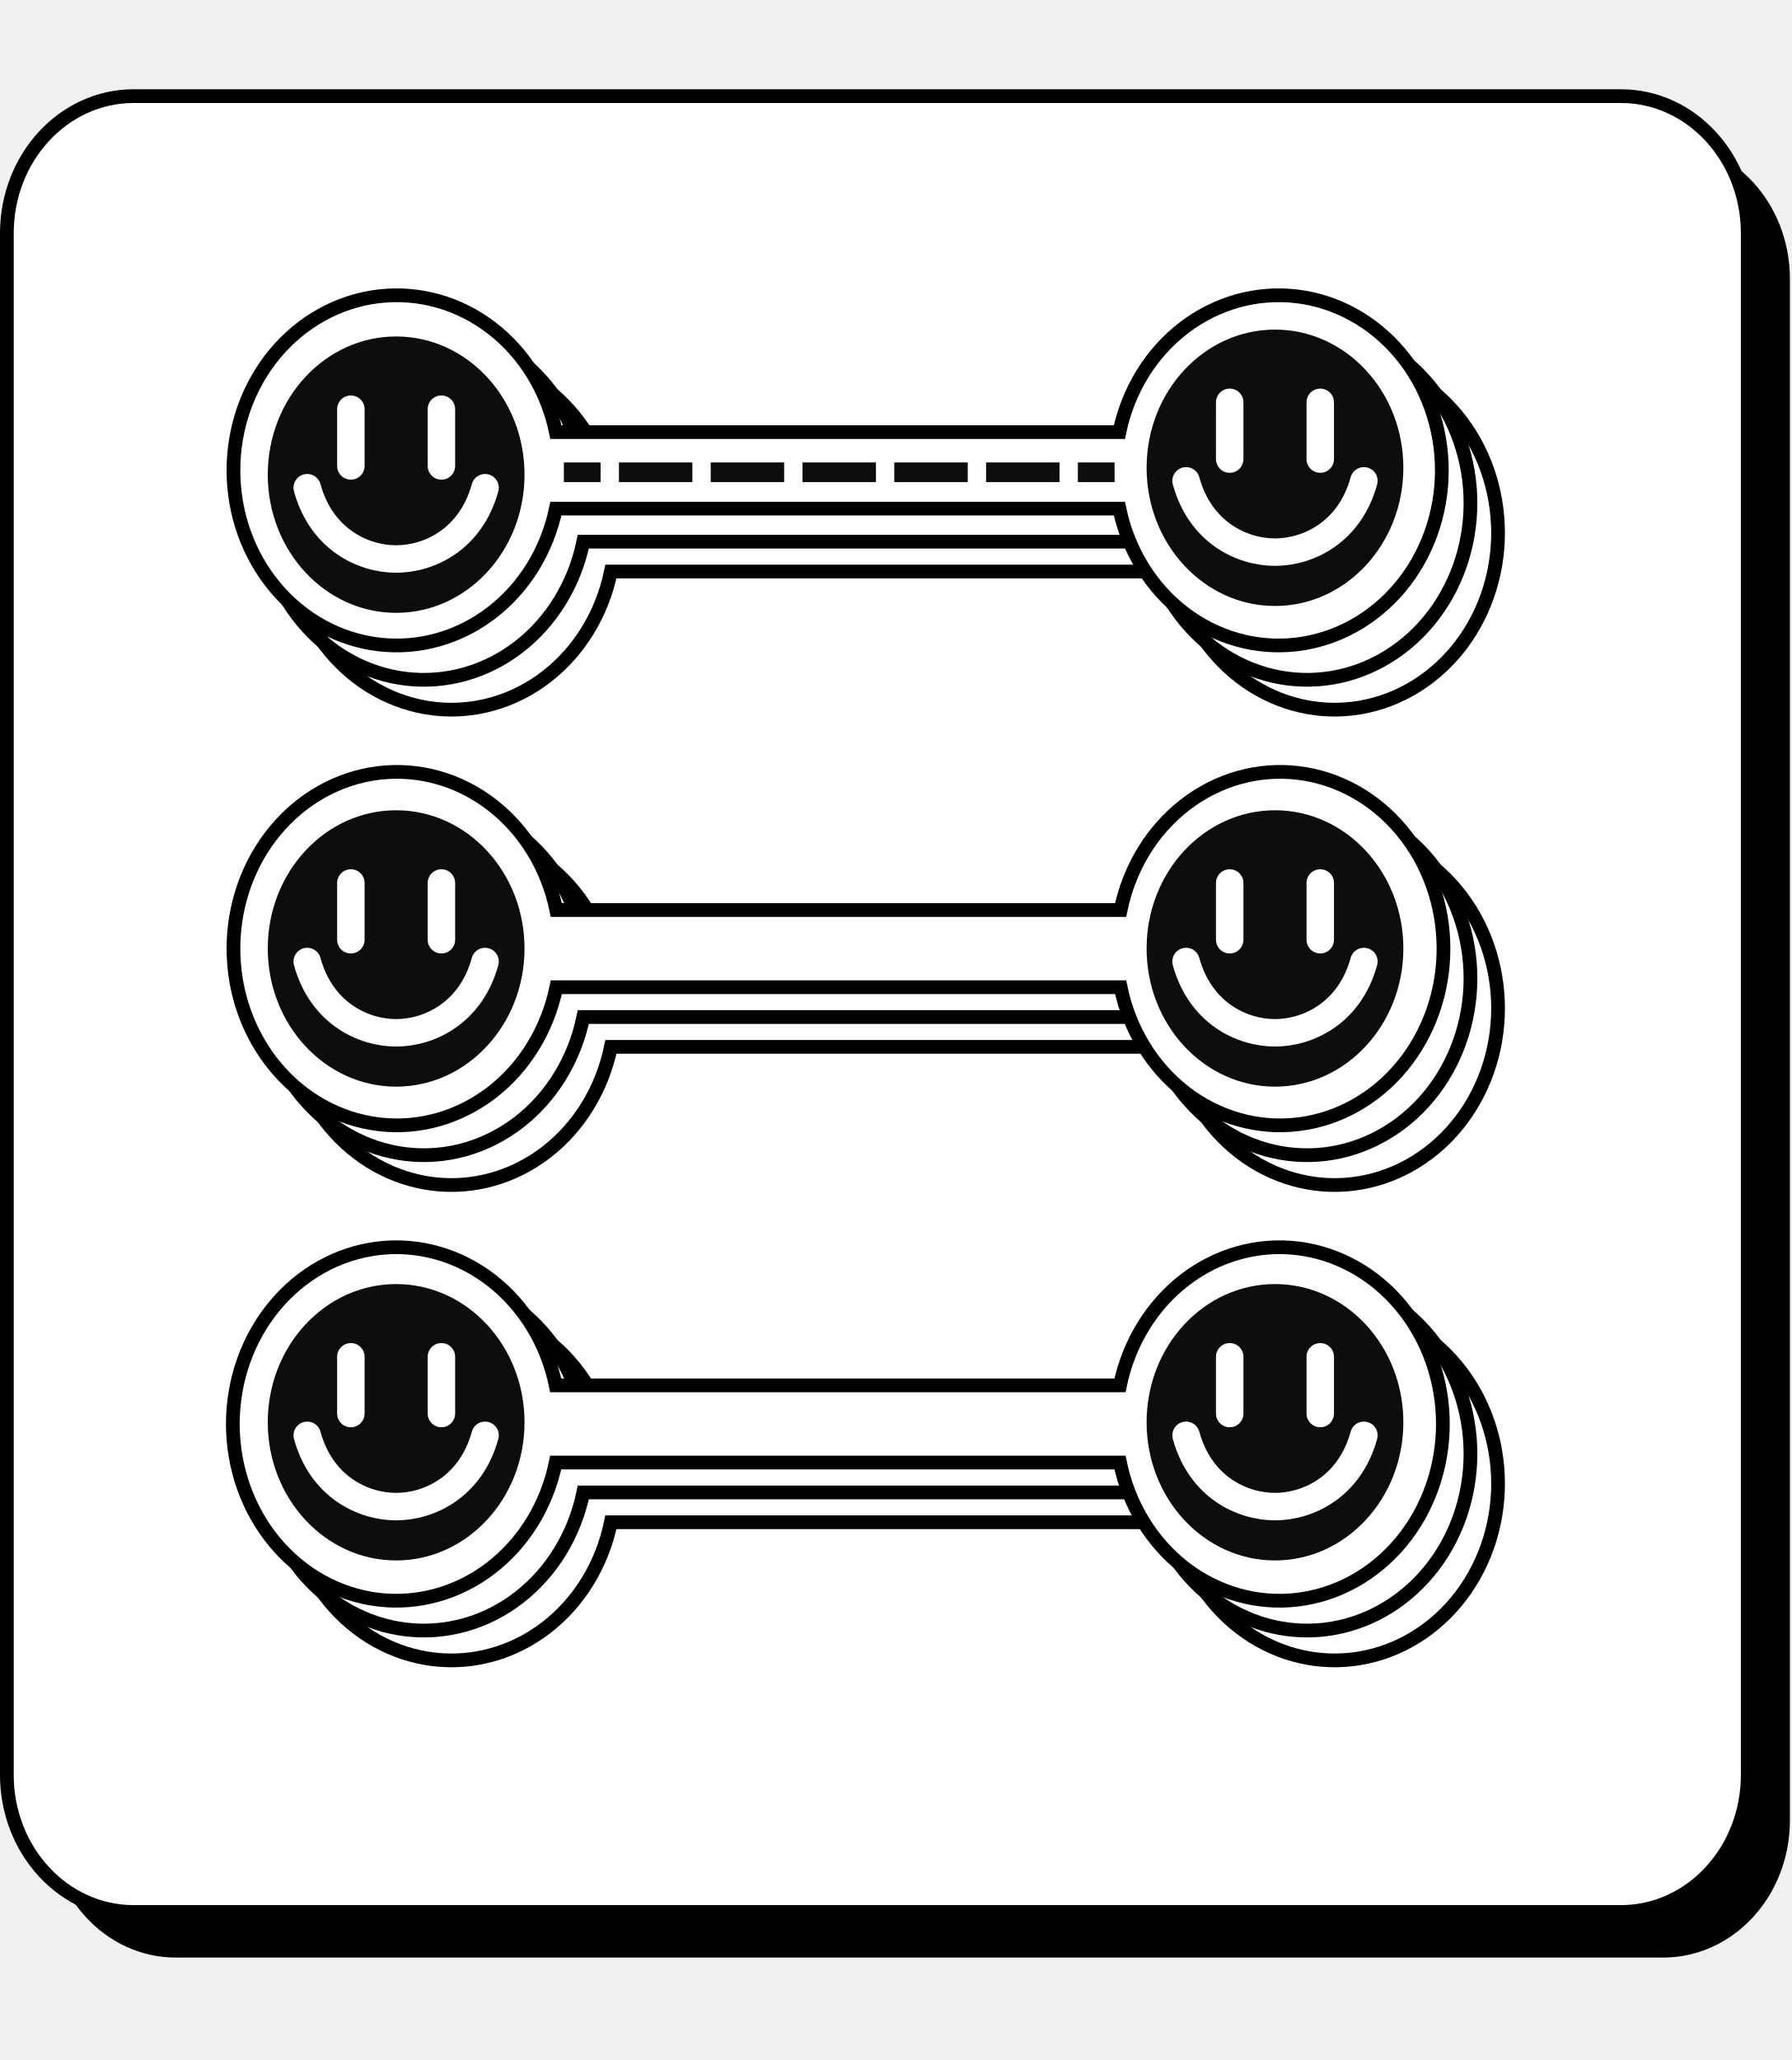
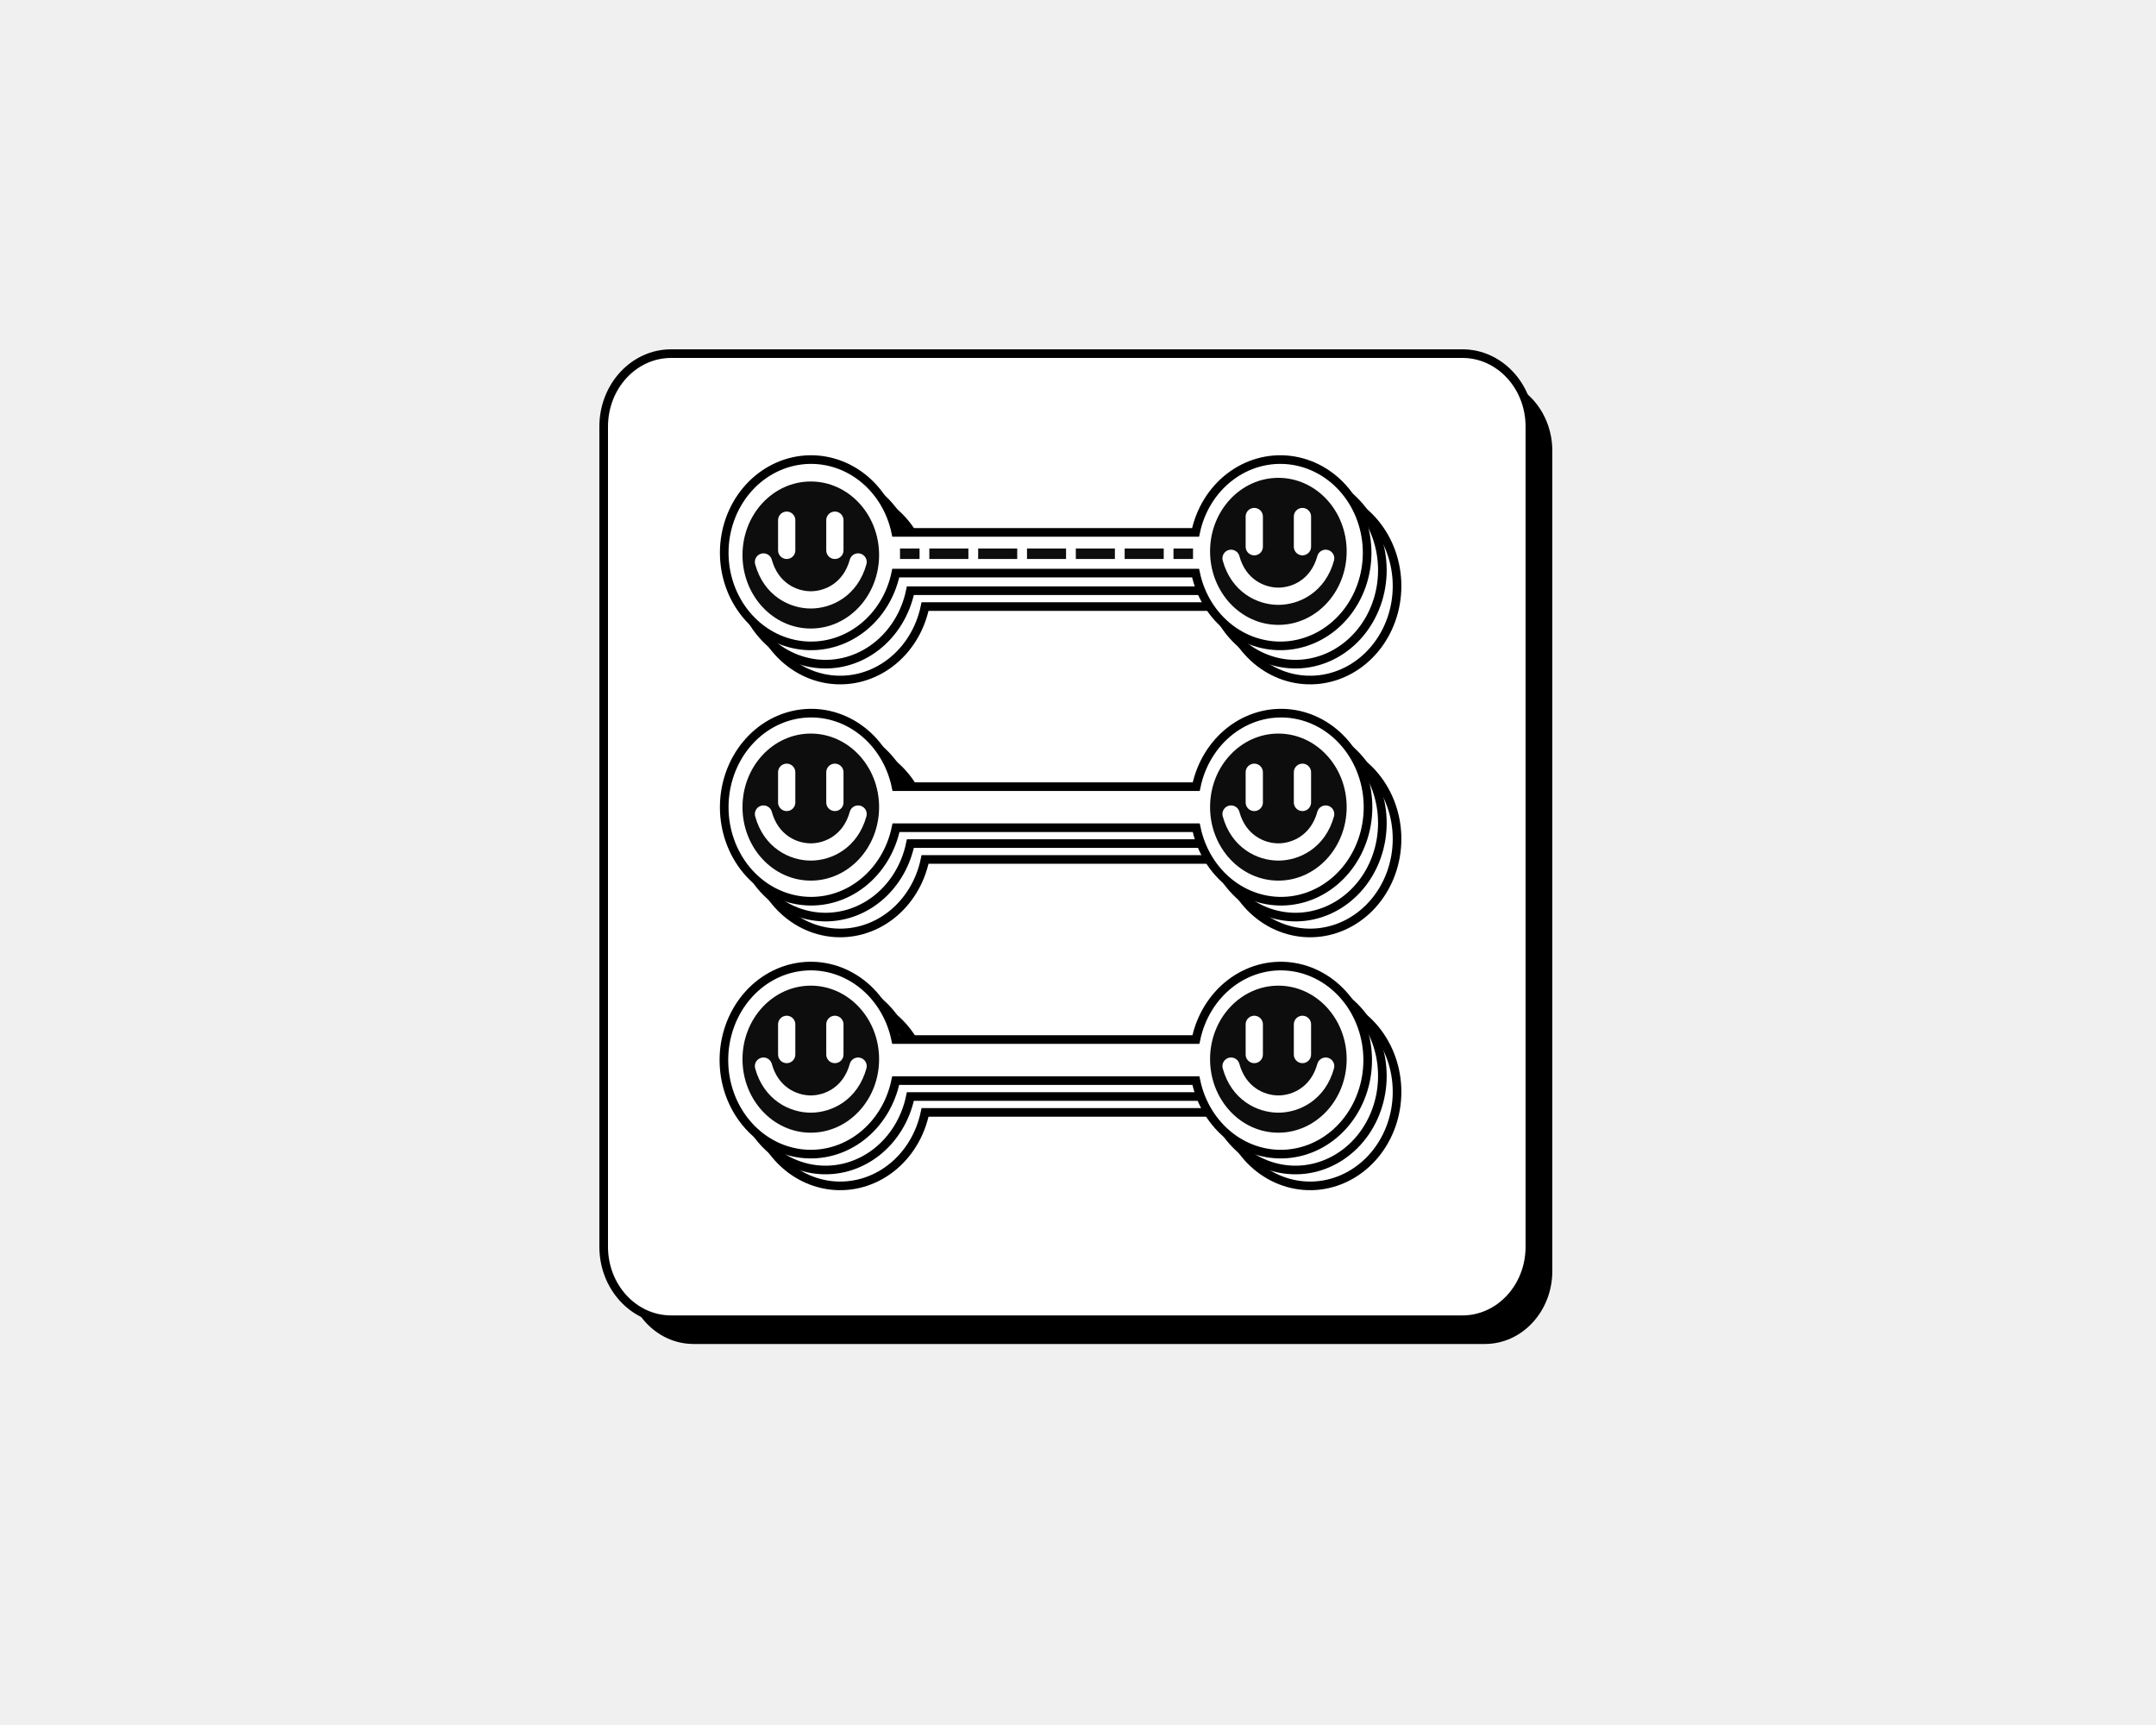
- <svg xmlns="http://www.w3.org/2000/svg" width="261" height="300" viewBox="0 0 261 300" fill="none">
-   <path d="M242.228 20.639H25.606C15.408 20.639 7.14 29.579 7.14 40.608V265.114C7.14 276.143 15.408 285.083 25.606 285.083H242.228C252.427 285.083 260.694 276.143 260.694 265.114V40.608C260.694 29.579 252.427 20.639 242.228 20.639Z" fill="black" />
-   <path d="M236.088 14H19.466C9.267 14 1 22.94 1 33.969V258.474C1 269.503 9.267 278.443 19.466 278.443H236.088C246.286 278.443 254.554 269.503 254.554 258.474V33.969C254.554 22.94 246.286 14 236.088 14Z" fill="white" stroke="black" stroke-width="2" stroke-miterlimit="10" />
-   <path d="M214.171 73.266C214.171 79.603 212.009 85.716 208.099 90.436C204.19 95.157 198.807 98.151 192.983 98.847C187.158 99.543 181.301 97.891 176.533 94.207C171.765 90.524 168.421 85.068 167.142 78.884H84.96C83.681 85.068 80.336 90.524 75.568 94.208C70.8 97.891 64.942 99.543 59.118 98.847C53.293 98.151 47.911 95.156 44.002 90.435C40.092 85.715 37.93 79.601 37.93 73.264C37.93 66.927 40.092 60.813 44.002 56.092C47.911 51.372 53.293 48.377 59.118 47.68C64.942 46.984 70.8 48.636 75.568 52.32C80.336 56.003 83.681 61.459 84.96 67.643H167.142C168.421 61.459 171.766 56.003 176.534 52.319C181.303 48.636 187.16 46.984 192.985 47.681C198.809 48.377 204.192 51.372 208.101 56.093C212.01 60.814 214.172 66.929 214.171 73.266Z" stroke="black" stroke-width="2" stroke-miterlimit="10" />
-   <path d="M218.189 77.611C218.188 83.948 216.026 90.062 212.117 94.782C208.207 99.502 202.825 102.497 197 103.193C191.176 103.889 185.319 102.237 180.551 98.553C175.783 94.87 172.439 89.414 171.159 83.23H88.978C87.698 89.414 84.354 94.87 79.586 98.553C74.817 102.237 68.96 103.889 63.136 103.193C57.311 102.497 51.929 99.501 48.019 94.781C44.11 90.06 41.948 83.946 41.948 77.609C41.948 71.272 44.11 65.158 48.019 60.437C51.929 55.717 57.311 52.722 63.136 52.026C68.96 51.329 74.817 52.981 79.586 56.665C84.354 60.348 87.698 65.805 88.978 71.989H171.159C172.439 65.804 175.783 60.348 180.552 56.665C185.32 52.981 191.178 51.329 197.002 52.026C202.827 52.722 208.209 55.718 212.119 60.439C216.028 65.16 218.189 71.274 218.189 77.611V77.611Z" stroke="black" stroke-width="2" stroke-miterlimit="10" />
-   <path d="M214.171 142.495C214.171 148.832 212.009 154.946 208.099 159.666C204.189 164.386 198.807 167.381 192.983 168.077C187.158 168.772 181.301 167.12 176.533 163.437C171.765 159.753 168.421 154.297 167.142 148.113H84.96C83.681 154.297 80.336 159.754 75.568 163.437C70.8 167.121 64.942 168.772 59.118 168.076C53.293 167.38 47.911 164.385 44.002 159.664C40.092 154.944 37.93 148.83 37.93 142.493C37.93 136.156 40.092 130.041 44.002 125.321C47.911 120.6 53.293 117.605 59.118 116.909C64.942 116.213 70.8 117.865 75.568 121.548C80.336 125.232 83.681 130.688 84.96 136.872H167.142C168.421 130.688 171.766 125.231 176.534 121.548C181.303 117.864 187.16 116.213 192.985 116.909C198.809 117.605 204.192 120.601 208.101 125.322C212.01 130.043 214.172 136.158 214.171 142.495Z" stroke="black" stroke-width="2" stroke-miterlimit="10" />
-   <path d="M218.189 146.841C218.188 153.178 216.026 159.291 212.117 164.012C208.207 168.732 202.825 171.726 197 172.422C191.176 173.118 185.319 171.466 180.551 167.783C175.783 164.099 172.439 158.643 171.159 152.459H88.978C87.698 158.643 84.354 164.099 79.586 167.783C74.817 171.466 68.96 173.118 63.136 172.422C57.311 171.726 51.929 168.731 48.019 164.01C44.11 159.29 41.948 153.176 41.948 146.839C41.948 140.502 44.11 134.388 48.019 129.667C51.929 124.946 57.311 121.951 63.136 121.255C68.96 120.559 74.817 122.211 79.586 125.894C84.354 129.578 87.698 135.034 88.978 141.218H171.159C172.439 135.034 175.783 129.578 180.552 125.894C185.32 122.211 191.178 120.559 197.002 121.255C202.827 121.952 208.209 124.947 212.119 129.668C216.028 134.389 218.189 140.504 218.189 146.841H218.189Z" stroke="black" stroke-width="2" stroke-miterlimit="10" />
-   <path d="M210.241 138.149C210.241 144.486 208.079 150.6 204.169 155.32C200.26 160.04 194.877 163.035 189.053 163.731C183.229 164.427 177.371 162.775 172.603 159.091C167.835 155.408 164.491 149.952 163.212 143.768H81.03C79.751 149.952 76.406 155.408 71.638 159.092C66.87 162.775 61.013 164.427 55.188 163.731C49.363 163.035 43.981 160.04 40.072 155.319C36.162 150.598 34.001 144.484 34.001 138.147C34.001 131.81 36.162 125.696 40.072 120.976C43.981 116.255 49.363 113.26 55.188 112.564C61.013 111.868 66.87 113.519 71.638 117.203C76.406 120.886 79.751 126.343 81.03 132.527H163.212C164.491 126.342 167.836 120.886 172.604 117.203C177.373 113.519 183.23 111.867 189.055 112.564C194.88 113.26 200.262 116.256 204.171 120.977C208.08 125.698 210.242 131.812 210.241 138.149Z" fill="white" stroke="black" stroke-width="2" stroke-miterlimit="10" />
-   <path d="M214.171 211.723C214.171 218.059 212.009 224.173 208.099 228.893C204.189 233.613 198.807 236.608 192.983 237.304C187.158 238 181.301 236.348 176.533 232.664C171.765 228.981 168.421 223.525 167.142 217.341H84.96C83.681 223.525 80.336 228.981 75.568 232.665C70.8 236.348 64.942 238 59.118 237.304C53.293 236.608 47.911 233.613 44.002 228.892C40.092 224.172 37.93 218.057 37.93 211.721C37.93 205.384 40.092 199.27 44.002 194.549C47.911 189.829 53.293 186.833 59.118 186.137C64.942 185.441 70.8 187.093 75.568 190.777C80.336 194.46 83.681 199.916 84.96 206.1H167.142C168.421 199.916 171.766 194.46 176.534 190.776C181.303 187.093 187.16 185.441 192.985 186.138C198.809 186.834 204.192 189.829 208.101 194.55C212.01 199.271 214.172 205.386 214.171 211.723Z" stroke="black" stroke-width="2" stroke-miterlimit="10" />
-   <path d="M218.189 216.069C218.188 222.406 216.026 228.519 212.117 233.24C208.207 237.96 202.825 240.954 197 241.65C191.176 242.346 185.319 240.694 180.551 237.011C175.783 233.327 172.439 227.871 171.159 221.687H88.978C87.698 227.871 84.354 233.327 79.586 237.011C74.817 240.694 68.96 242.346 63.136 241.65C57.311 240.954 51.929 237.959 48.019 233.238C44.11 228.518 41.948 222.404 41.948 216.067C41.948 209.73 44.11 203.616 48.019 198.895C51.929 194.175 57.311 191.18 63.136 190.484C68.96 189.788 74.817 191.439 79.586 195.123C84.354 198.806 87.698 204.262 88.978 210.446H171.159C172.439 204.262 175.783 198.806 180.552 195.123C185.32 191.439 191.178 189.788 197.002 190.484C202.827 191.18 208.209 194.176 212.119 198.897C216.028 203.618 218.189 209.732 218.189 216.069V216.069Z" stroke="black" stroke-width="2" stroke-miterlimit="10" />
-   <path d="M210.151 207.378C210.151 213.715 207.989 219.829 204.079 224.549C200.17 229.269 194.787 232.264 188.963 232.96C183.139 233.655 177.282 232.003 172.514 228.32C167.745 224.636 164.401 219.18 163.122 212.996H80.94C79.661 219.181 76.317 224.637 71.548 228.32C66.78 232.004 60.923 233.656 55.098 232.959C49.274 232.263 43.891 229.268 39.982 224.548C36.072 219.827 33.911 213.713 33.911 207.376C33.911 201.039 36.072 194.925 39.982 190.204C43.891 185.483 49.274 182.488 55.098 181.792C60.923 181.096 66.78 182.748 71.548 186.432C76.317 190.115 79.661 195.571 80.94 201.755H163.122C164.402 195.571 167.746 190.115 172.514 186.431C177.283 182.748 183.14 181.096 188.965 181.792C194.79 182.489 200.172 185.484 204.081 190.205C207.991 194.926 210.152 201.041 210.151 207.378Z" fill="white" stroke="black" stroke-width="2" stroke-miterlimit="10" />
-   <path d="M210 68.502C210 74.78 207.84 80.837 203.936 85.513C200.032 90.189 194.657 93.156 188.841 93.846C183.024 94.535 177.175 92.898 172.414 89.249C167.652 85.6 164.313 80.195 163.035 74.068H80.966C79.688 80.195 76.348 85.6 71.586 89.249C66.824 92.899 60.975 94.535 55.158 93.846C49.342 93.156 43.967 90.189 40.063 85.512C36.159 80.835 34 74.778 34 68.5C34 62.222 36.159 56.165 40.063 51.488C43.967 46.811 49.342 43.844 55.158 43.154C60.975 42.465 66.824 44.101 71.586 47.751C76.348 51.4 79.688 56.805 80.966 62.932H163.035C164.313 56.805 167.652 51.399 172.414 47.75C177.176 44.101 183.026 42.465 188.843 43.154C194.659 43.844 200.034 46.812 203.938 51.489C207.842 56.166 210.001 62.224 210 68.502V68.502Z" fill="white" stroke="black" stroke-width="2" stroke-miterlimit="10" />
-   <rect x="82.125" y="67.345" width="5.347" height="2.866" fill="#0D0D0D" />
-   <rect x="156.988" y="67.345" width="5.347" height="2.866" fill="#0D0D0D" />
-   <rect x="90.148" y="67.345" width="10.695" height="2.866" fill="#0D0D0D" />
-   <rect x="103.514" y="67.345" width="10.695" height="2.866" fill="#0D0D0D" />
-   <rect x="116.884" y="67.345" width="10.695" height="2.866" fill="#0D0D0D" />
-   <rect x="130.252" y="67.345" width="10.695" height="2.866" fill="#0D0D0D" />
-   <rect x="143.62" y="67.345" width="10.695" height="2.866" fill="#0D0D0D" />
-   <path d="M57.698 89.249C68.024 89.249 76.395 80.239 76.395 69.124C76.395 58.01 68.024 49 57.698 49C47.371 49 39 58.01 39 69.124C39 80.239 47.371 89.249 57.698 89.249Z" fill="#0D0D0D" />
-   <path d="M51.102 59.592V67.854" stroke="white" stroke-width="4" stroke-miterlimit="10" stroke-linecap="round" />
-   <path d="M64.29 59.592V67.854" stroke="white" stroke-width="4" stroke-miterlimit="10" stroke-linecap="round" />
-   <path d="M70.648 71.028C68.584 78.541 62.526 81.408 57.697 81.408C52.868 81.408 46.81 78.541 44.747 71.028" stroke="white" stroke-width="4" stroke-miterlimit="10" stroke-linecap="round" />
-   <path d="M185.698 88.249C196.024 88.249 204.395 79.239 204.395 68.124C204.395 57.01 196.024 48 185.698 48C175.371 48 167 57.01 167 68.124C167 79.239 175.371 88.249 185.698 88.249Z" fill="#0D0D0D" />
-   <path d="M179.103 58.592V66.854" stroke="white" stroke-width="4" stroke-miterlimit="10" stroke-linecap="round" />
-   <path d="M192.291 58.592V66.854" stroke="white" stroke-width="4" stroke-miterlimit="10" stroke-linecap="round" />
-   <path d="M198.648 70.028C196.584 77.541 190.526 80.408 185.697 80.408C180.868 80.408 174.81 77.541 172.747 70.028" stroke="white" stroke-width="4" stroke-miterlimit="10" stroke-linecap="round" />
-   <path d="M57.698 158.249C68.024 158.249 76.395 149.239 76.395 138.125C76.395 127.01 68.024 118 57.698 118C47.371 118 39 127.01 39 138.125C39 149.239 47.371 158.249 57.698 158.249Z" fill="#0D0D0D" />
-   <path d="M51.102 128.592V136.854" stroke="white" stroke-width="4" stroke-miterlimit="10" stroke-linecap="round" />
-   <path d="M64.29 128.592V136.854" stroke="white" stroke-width="4" stroke-miterlimit="10" stroke-linecap="round" />
-   <path d="M70.648 140.028C68.584 147.541 62.526 150.408 57.697 150.408C52.868 150.408 46.81 147.541 44.747 140.028" stroke="white" stroke-width="4" stroke-miterlimit="10" stroke-linecap="round" />
-   <path d="M185.698 158.249C196.024 158.249 204.395 149.239 204.395 138.125C204.395 127.01 196.024 118 185.698 118C175.371 118 167 127.01 167 138.125C167 149.239 175.371 158.249 185.698 158.249Z" fill="#0D0D0D" />
-   <path d="M179.103 128.592V136.854" stroke="white" stroke-width="4" stroke-miterlimit="10" stroke-linecap="round" />
-   <path d="M192.291 128.592V136.854" stroke="white" stroke-width="4" stroke-miterlimit="10" stroke-linecap="round" />
-   <path d="M198.648 140.028C196.584 147.541 190.526 150.408 185.697 150.408C180.868 150.408 174.81 147.541 172.747 140.028" stroke="white" stroke-width="4" stroke-miterlimit="10" stroke-linecap="round" />
-   <path d="M185.698 227.249C196.024 227.249 204.395 218.239 204.395 207.125C204.395 196.01 196.024 187 185.698 187C175.371 187 167 196.01 167 207.125C167 218.239 175.371 227.249 185.698 227.249Z" fill="#0D0D0D" />
-   <path d="M179.103 197.592V205.854" stroke="white" stroke-width="4" stroke-miterlimit="10" stroke-linecap="round" />
-   <path d="M192.291 197.592V205.854" stroke="white" stroke-width="4" stroke-miterlimit="10" stroke-linecap="round" />
-   <path d="M198.648 209.028C196.584 216.541 190.526 219.408 185.697 219.408C180.868 219.408 174.81 216.541 172.747 209.028" stroke="white" stroke-width="4" stroke-miterlimit="10" stroke-linecap="round" />
-   <path d="M57.698 227.249C68.024 227.249 76.395 218.239 76.395 207.125C76.395 196.01 68.024 187 57.698 187C47.371 187 39 196.01 39 207.125C39 218.239 47.371 227.249 57.698 227.249Z" fill="#0D0D0D" />
-   <path d="M51.102 197.592V205.854" stroke="white" stroke-width="4" stroke-miterlimit="10" stroke-linecap="round" />
-   <path d="M64.29 197.592V205.854" stroke="white" stroke-width="4" stroke-miterlimit="10" stroke-linecap="round" />
-   <path d="M70.648 209.028C68.584 216.541 62.526 219.408 57.697 219.408C52.868 219.408 46.81 216.541 44.747 209.028" stroke="white" stroke-width="4" stroke-miterlimit="10" stroke-linecap="round" />
+ <svg xmlns="http://www.w3.org/2000/svg" width="500" height="400" viewBox="0 0 500 400" fill="none">
+   <path d="M344.357 87.624H160.845C152.206 87.624 145.202 95.198 145.202 104.541V294.731C145.202 304.074 152.206 311.648 160.845 311.648H344.357C352.996 311.648 360 304.074 360 294.731V104.541C360 95.198 352.996 87.624 344.357 87.624Z" fill="black" />
+   <path d="M339.155 82H155.643C147.004 82 140 89.574 140 98.916V289.106C140 298.449 147.004 306.023 155.643 306.023H339.155C347.794 306.023 354.798 298.449 354.798 289.106V98.916C354.798 89.574 347.794 82 339.155 82Z" fill="white" stroke="black" stroke-width="2" stroke-miterlimit="10" />
+   <path d="M320.588 132.207C320.588 137.575 318.756 142.754 315.444 146.753C312.132 150.752 307.572 153.289 302.638 153.878C297.704 154.468 292.742 153.068 288.703 149.948C284.664 146.827 281.831 142.205 280.747 136.967H211.127C210.043 142.205 207.21 146.828 203.17 149.948C199.131 153.068 194.169 154.468 189.235 153.878C184.3 153.288 179.741 150.751 176.429 146.752C173.117 142.753 171.286 137.573 171.286 132.205C171.286 126.837 173.117 121.657 176.429 117.658C179.741 113.659 184.3 111.122 189.235 110.532C194.169 109.943 199.131 111.342 203.17 114.462C207.21 117.583 210.043 122.205 211.127 127.444H280.747C281.831 122.205 284.664 117.583 288.704 114.462C292.743 111.342 297.706 109.942 302.64 110.532C307.574 111.122 312.134 113.66 315.446 117.659C318.757 121.659 320.588 126.839 320.588 132.207Z" stroke="black" stroke-width="2" stroke-miterlimit="10" />
+   <path d="M323.991 135.888C323.991 141.256 322.159 146.436 318.847 150.434C315.535 154.433 310.976 156.97 306.042 157.56C301.108 158.149 296.146 156.75 292.106 153.629C288.067 150.509 285.234 145.886 284.15 140.648H214.53C213.446 145.887 210.613 150.509 206.574 153.629C202.534 156.75 197.572 158.149 192.638 157.559C187.704 156.97 183.144 154.432 179.832 150.433C176.52 146.434 174.689 141.255 174.689 135.886C174.689 130.518 176.52 125.338 179.832 121.339C183.144 117.34 187.704 114.803 192.638 114.213C197.572 113.623 202.534 115.023 206.574 118.143C210.613 121.264 213.446 125.886 214.53 131.125H284.15C285.234 125.886 288.068 121.264 292.107 118.143C296.147 115.023 301.109 113.623 306.043 114.213C310.978 114.803 315.537 117.341 318.849 121.34C322.161 125.34 323.992 130.52 323.991 135.888V135.888Z" stroke="black" stroke-width="2" stroke-miterlimit="10" />
+   <path d="M320.588 190.854C320.588 196.223 318.756 201.402 315.444 205.401C312.132 209.399 307.572 211.936 302.638 212.526C297.704 213.115 292.742 211.716 288.703 208.595C284.664 205.475 281.831 200.853 280.747 195.614H211.127C210.043 200.853 207.21 205.475 203.17 208.596C199.131 211.716 194.169 213.115 189.235 212.526C184.3 211.936 179.741 209.399 176.429 205.4C173.117 201.401 171.286 196.221 171.286 190.853C171.286 185.484 173.117 180.304 176.429 176.305C179.741 172.306 184.3 169.769 189.235 169.179C194.169 168.59 199.131 169.989 203.17 173.109C207.21 176.23 210.043 180.852 211.127 186.091H280.747C281.831 180.852 284.664 176.23 288.704 173.109C292.743 169.989 297.706 168.589 302.64 169.179C307.574 169.769 312.134 172.307 315.446 176.306C318.757 180.306 320.588 185.486 320.588 190.854Z" stroke="black" stroke-width="2" stroke-miterlimit="10" />
+   <path d="M323.991 194.536C323.991 199.904 322.159 205.083 318.847 209.082C315.535 213.081 310.976 215.618 306.042 216.207C301.107 216.797 296.146 215.397 292.106 212.277C288.067 209.156 285.234 204.534 284.15 199.296H214.53C213.446 204.534 210.613 209.157 206.574 212.277C202.534 215.398 197.572 216.797 192.638 216.207C187.704 215.617 183.144 213.08 179.832 209.081C176.52 205.082 174.689 199.902 174.689 194.534C174.689 189.166 176.52 183.986 179.832 179.987C183.144 175.988 187.704 173.451 192.638 172.861C197.572 172.271 202.534 173.671 206.574 176.791C210.613 179.912 213.446 184.534 214.53 189.773H284.15C285.234 184.534 288.068 179.911 292.107 176.791C296.147 173.671 301.109 172.271 306.043 172.861C310.978 173.451 315.537 175.989 318.849 179.988C322.161 183.988 323.992 189.168 323.991 194.536H323.991Z" stroke="black" stroke-width="2" stroke-miterlimit="10" />
+   <path d="M317.259 187.173C317.258 192.541 315.427 197.721 312.115 201.719C308.803 205.718 304.243 208.255 299.309 208.845C294.375 209.434 289.413 208.035 285.374 204.914C281.335 201.794 278.502 197.172 277.418 191.933H207.798C206.714 197.172 203.881 201.794 199.841 204.914C195.802 208.035 190.84 209.434 185.905 208.845C180.971 208.255 176.411 205.717 173.1 201.718C169.788 197.719 167.956 192.54 167.956 187.171C167.956 181.803 169.788 176.623 173.1 172.624C176.411 168.625 180.971 166.088 185.905 165.498C190.84 164.909 195.802 166.308 199.841 169.428C203.881 172.549 206.714 177.171 207.798 182.41H277.418C278.502 177.171 281.335 172.549 285.374 169.428C289.414 166.308 294.376 164.908 299.311 165.498C304.245 166.088 308.805 168.626 312.116 172.625C315.428 176.625 317.259 181.805 317.259 187.173Z" fill="white" stroke="black" stroke-width="2" stroke-miterlimit="10" />
+   <path d="M320.588 249.501C320.588 254.869 318.756 260.048 315.444 264.047C312.132 268.045 307.572 270.582 302.638 271.172C297.704 271.761 292.742 270.362 288.703 267.241C284.664 264.121 281.831 259.499 280.747 254.26H211.127C210.043 259.499 207.21 264.121 203.17 267.242C199.131 270.362 194.169 271.761 189.235 271.172C184.3 270.582 179.741 268.045 176.429 264.046C173.117 260.047 171.286 254.867 171.286 249.499C171.286 244.131 173.117 238.951 176.429 234.952C179.741 230.953 184.3 228.416 189.235 227.826C194.169 227.236 199.131 228.636 203.17 231.756C207.21 234.877 210.043 239.499 211.127 244.737H280.747C281.831 239.499 284.664 234.876 288.704 231.756C292.743 228.636 297.706 227.236 302.64 227.826C307.574 228.416 312.134 230.954 315.446 234.953C318.757 238.952 320.588 244.132 320.588 249.501Z" stroke="black" stroke-width="2" stroke-miterlimit="10" />
+   <path d="M323.991 253.183C323.991 258.551 322.159 263.73 318.847 267.729C315.535 271.727 310.976 274.264 306.042 274.854C301.108 275.443 296.146 274.044 292.106 270.923C288.067 267.803 285.234 263.181 284.15 257.942H214.53C213.446 263.181 210.613 267.803 206.574 270.924C202.534 274.044 197.572 275.443 192.638 274.854C187.704 274.264 183.144 271.727 179.832 267.728C176.52 263.729 174.689 258.549 174.689 253.181C174.689 247.813 176.52 242.633 179.832 238.634C183.144 234.635 187.704 232.098 192.638 231.508C197.572 230.918 202.534 232.318 206.574 235.438C210.613 238.559 213.446 243.181 214.53 248.419H284.15C285.234 243.181 288.068 238.558 292.107 235.438C296.147 232.318 301.109 230.918 306.043 231.508C310.978 232.098 315.537 234.636 318.849 238.635C322.161 242.635 323.992 247.814 323.991 253.183V253.183Z" stroke="black" stroke-width="2" stroke-miterlimit="10" />
+   <path d="M317.182 245.82C317.182 251.188 315.351 256.368 312.039 260.366C308.727 264.365 304.167 266.902 299.233 267.492C294.299 268.081 289.337 266.682 285.298 263.561C281.258 260.441 278.426 255.818 277.342 250.58H207.722C206.638 255.819 203.804 260.441 199.765 263.561C195.726 266.682 190.764 268.081 185.829 267.491C180.895 266.902 176.335 264.364 173.023 260.365C169.712 256.366 167.88 251.187 167.88 245.818C167.88 240.45 169.712 235.27 173.023 231.271C176.335 227.272 180.895 224.735 185.829 224.145C190.764 223.555 195.726 224.955 199.765 228.075C203.804 231.196 206.638 235.818 207.722 241.057H277.342C278.426 235.818 281.259 231.196 285.298 228.075C289.338 224.955 294.3 223.555 299.235 224.145C304.169 224.735 308.729 227.273 312.04 231.272C315.352 235.272 317.183 240.452 317.182 245.82Z" fill="white" stroke="black" stroke-width="2" stroke-miterlimit="10" />
+   <path d="M317.054 128.171C317.054 133.49 315.225 138.621 311.917 142.582C308.61 146.544 304.057 149.057 299.129 149.641C294.202 150.225 289.247 148.839 285.213 145.747C281.179 142.656 278.35 138.077 277.268 132.887H207.743C206.66 138.077 203.831 142.656 199.797 145.748C195.763 148.839 190.808 150.225 185.88 149.641C180.953 149.057 176.399 146.543 173.092 142.581C169.785 138.619 167.956 133.488 167.956 128.17C167.956 122.851 169.785 117.72 173.092 113.758C176.399 109.796 180.953 107.282 185.88 106.698C190.808 106.114 195.763 107.5 199.797 110.592C203.831 113.683 206.66 118.262 207.743 123.452H277.268C278.35 118.262 281.18 113.683 285.214 110.591C289.248 107.5 294.203 106.114 299.131 106.698C304.058 107.283 308.612 109.797 311.919 113.759C315.226 117.721 317.055 122.853 317.054 128.171V128.171Z" fill="white" stroke="black" stroke-width="2" stroke-miterlimit="10" />
+   <rect x="208.725" y="127.191" width="4.53" height="2.428" fill="#0D0D0D" />
+   <rect x="272.145" y="127.191" width="4.53" height="2.428" fill="#0D0D0D" />
+   <rect x="215.521" y="127.191" width="9.06" height="2.428" fill="#0D0D0D" />
+   <rect x="226.845" y="127.191" width="9.06" height="2.428" fill="#0D0D0D" />
+   <rect x="238.171" y="127.191" width="9.06" height="2.428" fill="#0D0D0D" />
+   <rect x="249.496" y="127.191" width="9.06" height="2.428" fill="#0D0D0D" />
+   <rect x="260.821" y="127.191" width="9.06" height="2.428" fill="#0D0D0D" />
+   <path d="M188.031 145.747C196.779 145.747 203.871 138.114 203.871 128.699C203.871 119.283 196.779 111.65 188.031 111.65C179.283 111.65 172.192 119.283 172.192 128.699C172.192 138.114 179.283 145.747 188.031 145.747Z" fill="#0D0D0D" />
+   <path d="M182.444 120.624V127.622" stroke="white" stroke-width="4" stroke-miterlimit="10" stroke-linecap="round" />
+   <path d="M193.617 120.623V127.622" stroke="white" stroke-width="4" stroke-miterlimit="10" stroke-linecap="round" />
+   <path d="M199.002 130.311C197.254 136.676 192.122 139.105 188.031 139.105C183.94 139.105 178.808 136.676 177.06 130.311" stroke="white" stroke-width="4" stroke-miterlimit="10" stroke-linecap="round" />
+   <path d="M296.467 144.9C305.215 144.9 312.306 137.267 312.306 127.852C312.306 118.436 305.215 110.803 296.467 110.803C287.718 110.803 280.627 118.436 280.627 127.852C280.627 137.267 287.718 144.9 296.467 144.9Z" fill="#0D0D0D" />
+   <path d="M290.88 119.776V126.775" stroke="white" stroke-width="4" stroke-miterlimit="10" stroke-linecap="round" />
+   <path d="M302.052 119.776V126.775" stroke="white" stroke-width="4" stroke-miterlimit="10" stroke-linecap="round" />
+   <path d="M307.437 129.464C305.689 135.829 300.557 138.258 296.466 138.258C292.375 138.258 287.243 135.829 285.495 129.464" stroke="white" stroke-width="4" stroke-miterlimit="10" stroke-linecap="round" />
+   <path d="M188.031 204.201C196.779 204.201 203.871 196.568 203.871 187.152C203.871 177.737 196.779 170.104 188.031 170.104C179.283 170.104 172.192 177.737 172.192 187.152C172.192 196.568 179.283 204.201 188.031 204.201Z" fill="#0D0D0D" />
+   <path d="M182.444 179.077V186.076" stroke="white" stroke-width="4" stroke-miterlimit="10" stroke-linecap="round" />
+   <path d="M193.617 179.077V186.075" stroke="white" stroke-width="4" stroke-miterlimit="10" stroke-linecap="round" />
+   <path d="M199.002 188.765C197.254 195.129 192.122 197.558 188.031 197.558C183.94 197.558 178.808 195.129 177.06 188.765" stroke="white" stroke-width="4" stroke-miterlimit="10" stroke-linecap="round" />
+   <path d="M296.467 204.201C305.215 204.201 312.306 196.568 312.306 187.152C312.306 177.737 305.215 170.104 296.467 170.104C287.718 170.104 280.627 177.737 280.627 187.152C280.627 196.568 287.718 204.201 296.467 204.201Z" fill="#0D0D0D" />
+   <path d="M290.88 179.077V186.076" stroke="white" stroke-width="4" stroke-miterlimit="10" stroke-linecap="round" />
+   <path d="M302.052 179.077V186.075" stroke="white" stroke-width="4" stroke-miterlimit="10" stroke-linecap="round" />
+   <path d="M307.437 188.765C305.689 195.129 300.557 197.558 296.466 197.558C292.375 197.558 287.243 195.129 285.495 188.765" stroke="white" stroke-width="4" stroke-miterlimit="10" stroke-linecap="round" />
+   <path d="M296.467 262.654C305.215 262.654 312.306 255.021 312.306 245.605C312.306 236.19 305.215 228.557 296.467 228.557C287.718 228.557 280.627 236.19 280.627 245.605C280.627 255.021 287.718 262.654 296.467 262.654Z" fill="#0D0D0D" />
+   <path d="M290.88 237.53V244.529" stroke="white" stroke-width="4" stroke-miterlimit="10" stroke-linecap="round" />
+   <path d="M302.052 237.53V244.529" stroke="white" stroke-width="4" stroke-miterlimit="10" stroke-linecap="round" />
+   <path d="M307.437 247.218C305.689 253.582 300.557 256.011 296.466 256.011C292.375 256.011 287.243 253.582 285.495 247.218" stroke="white" stroke-width="4" stroke-miterlimit="10" stroke-linecap="round" />
+   <path d="M188.031 262.654C196.779 262.654 203.871 255.021 203.871 245.605C203.871 236.19 196.779 228.557 188.031 228.557C179.283 228.557 172.192 236.19 172.192 245.605C172.192 255.021 179.283 262.654 188.031 262.654Z" fill="#0D0D0D" />
+   <path d="M182.444 237.53V244.529" stroke="white" stroke-width="4" stroke-miterlimit="10" stroke-linecap="round" />
+   <path d="M193.617 237.53V244.529" stroke="white" stroke-width="4" stroke-miterlimit="10" stroke-linecap="round" />
+   <path d="M199.002 247.218C197.254 253.582 192.122 256.011 188.031 256.011C183.94 256.011 178.808 253.582 177.06 247.218" stroke="white" stroke-width="4" stroke-miterlimit="10" stroke-linecap="round" />
</svg>
